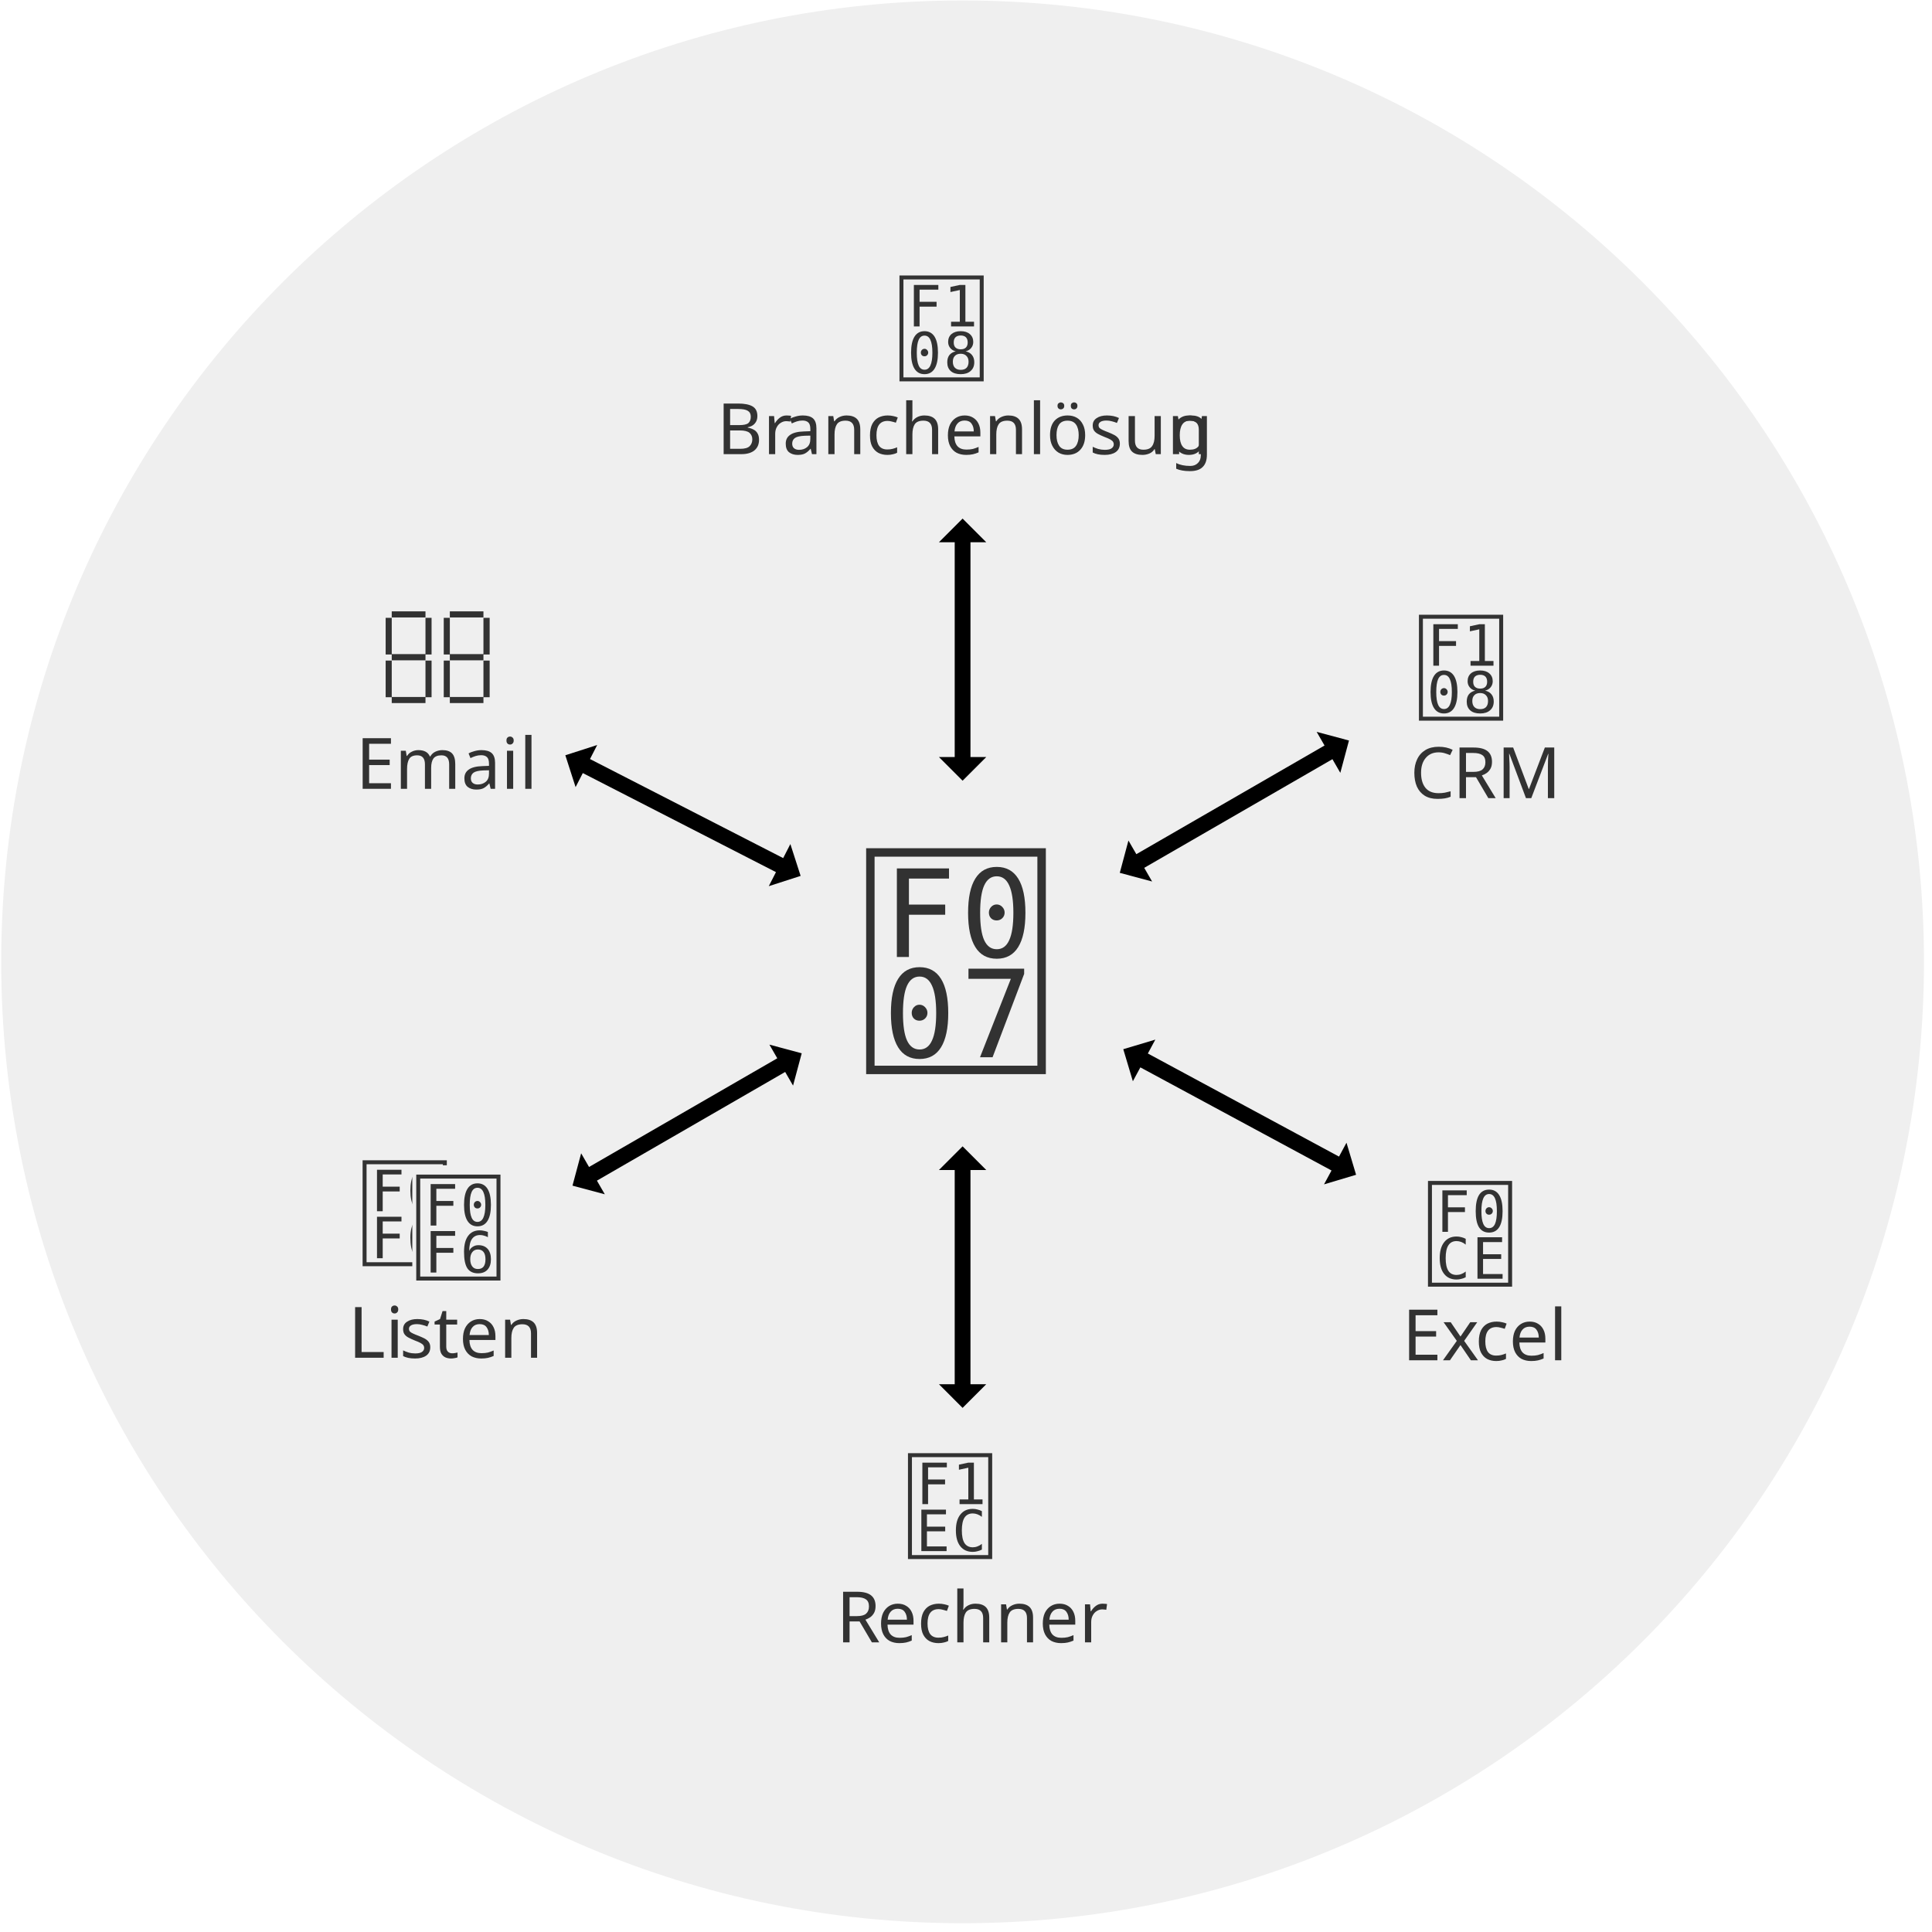
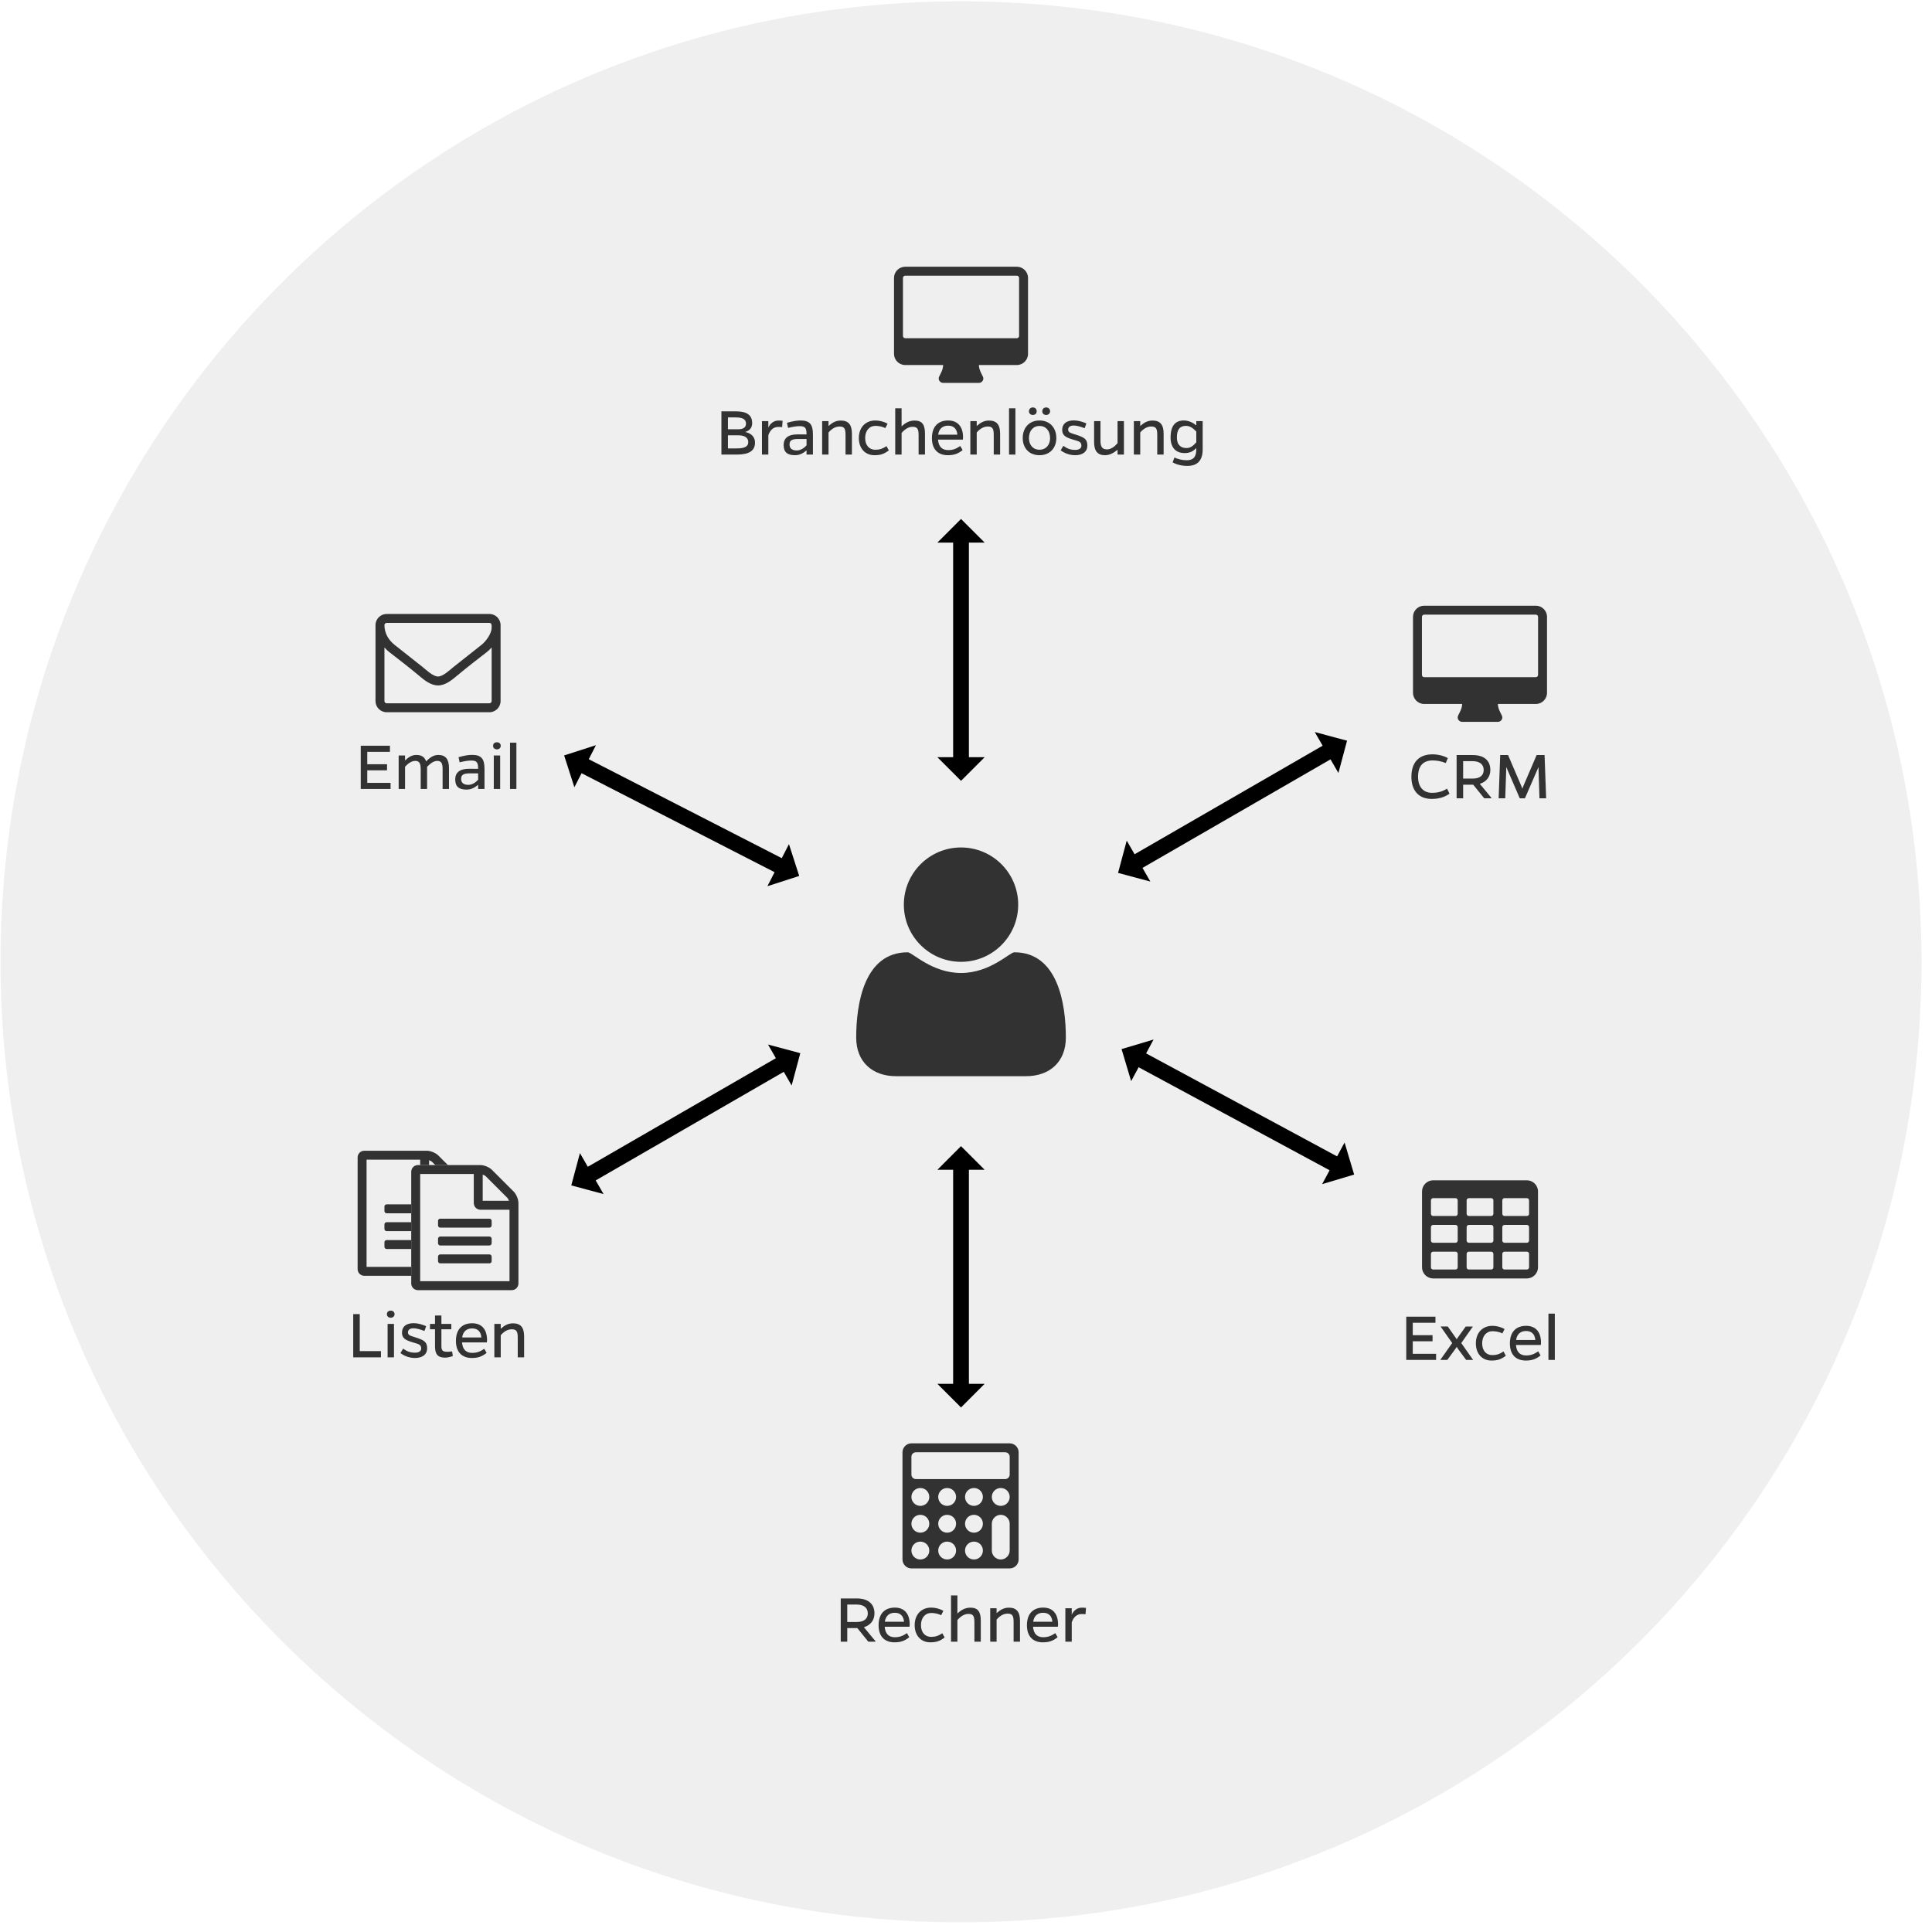
- <svg xmlns="http://www.w3.org/2000/svg" width="100%" height="100%" viewBox="0 0 238 238" version="1.1" xml:space="preserve" style="fill-rule:evenodd;clip-rule:evenodd;stroke-linejoin:round;stroke-miterlimit:1.414;">
+ <svg xmlns="http://www.w3.org/2000/svg" width="100%" height="100%" viewBox="0 0 169 169" version="1.1" xml:space="preserve" style="fill-rule:evenodd;clip-rule:evenodd;stroke-linejoin:round;stroke-miterlimit:1.414;">
  <g>
-     <circle cx="118.58" cy="118.488" r="118.431" style="fill:#efefef;" />
+     <circle cx="84.064" cy="84.135" r="84.019" style="fill:#efefef;" />
    <g>
-       <text x="88.302px" y="55.944px" style="font-family:'Gentona-Book';font-size:8.739px;fill:#323232;">Br<tspan x="96.386px 100.843px 105.615px 109.854px 114.625px 119.117px 123.889px 125.821px 130.61px " y="55.944px 55.944px 55.944px 55.944px 55.944px 55.944px 55.944px 55.944px 55.944px ">anchenlös</tspan>un<tspan x="144.051px " y="55.944px ">g</tspan>
-       </text>
-       <text x="110.318px" y="46.003px" style="font-family:'FontAwesome';font-size:15.422px;fill:#323232;"></text>
+       <path d="M63.105,35.981l0,3.783l1.346,0c1.085,0 1.593,-0.335 1.593,-1.054c0,-0.459 -0.285,-0.794 -0.856,-0.924c0.391,-0.118 0.608,-0.378 0.608,-0.763c0,-0.707 -0.453,-1.042 -1.42,-1.042l-1.271,0ZM63.676,36.515l0.7,0c0.602,0 0.881,0.173 0.881,0.552c0,0.31 -0.242,0.483 -0.664,0.483l-0.917,0l0,-1.035ZM63.676,38.077l0.917,0c0.552,0 0.862,0.217 0.862,0.602c0,0.372 -0.316,0.545 -0.992,0.545l-0.787,0l0,-1.147Z" style="fill:#323232;fill-rule:nonzero;" />
+       <path d="M67.21,36.837l-0.558,0l0,2.927l0.558,0l0,-1.687c0.149,-0.465 0.459,-0.731 0.855,-0.731c0.106,0 0.205,0 0.354,0.012l0.037,-0.552c-0.167,-0.019 -0.267,-0.019 -0.372,-0.019c-0.391,0 -0.719,0.255 -0.874,0.621l0,-0.571Z" style="fill:#323232;fill-rule:nonzero;" />
+       <path d="M68.933,37.432c0.428,-0.105 0.751,-0.155 1.005,-0.155c0.496,0 0.614,0.155 0.614,0.726c-0.273,-0.006 -0.441,-0.006 -0.782,-0.006c-0.818,0 -1.221,0.316 -1.221,0.936c0,0.632 0.335,0.886 0.992,0.886c0.453,0 0.75,-0.21 1.011,-0.421l0,0.366l0.558,0l0,-1.755c0,-0.862 -0.261,-1.228 -1.079,-1.228c-0.316,0 -0.626,0.05 -1.191,0.199l0.093,0.452ZM70.552,38.4l0,0.558c-0.224,0.248 -0.534,0.446 -0.85,0.446c-0.421,0 -0.638,-0.18 -0.638,-0.527c0,-0.378 0.254,-0.477 0.775,-0.477l0.713,0Z" style="fill:#323232;fill-rule:nonzero;" />
+       <path d="M72.474,36.837l-0.558,0l0,2.927l0.558,0l0,-1.935c0.285,-0.328 0.607,-0.521 0.967,-0.521c0.446,0 0.521,0.23 0.521,0.763l0,1.693l0.558,0l0,-1.829c0,-0.794 -0.31,-1.148 -0.974,-1.148c-0.434,0 -0.75,0.187 -1.072,0.478l0,-0.428Z" style="fill:#323232;fill-rule:nonzero;" />
+       <path d="M77.545,39.026c-0.366,0.242 -0.626,0.316 -0.986,0.316c-0.533,0 -0.88,-0.403 -0.88,-1.023c0,-0.639 0.36,-1.066 0.899,-1.066c0.211,0 0.552,0.037 0.868,0.192l0.192,-0.378c-0.347,-0.205 -0.744,-0.286 -1.066,-0.286c-0.868,0 -1.445,0.614 -1.445,1.538c0,0.899 0.546,1.5 1.358,1.5c0.527,0 0.837,-0.099 1.265,-0.421l-0.205,-0.372Z" style="fill:#323232;fill-rule:nonzero;" />
+       <path d="M78.866,35.715l-0.558,0l0,4.049l0.558,0l0,-1.891c0.291,-0.335 0.607,-0.54 0.967,-0.54c0.446,0 0.521,0.236 0.521,0.769l0,1.662l0.558,0l0,-1.829c0,-0.794 -0.248,-1.148 -0.912,-1.148c-0.44,0 -0.806,0.193 -1.134,0.515l0,-1.587Z" style="fill:#323232;fill-rule:nonzero;" />
+       <path d="M83.999,39.013c-0.372,0.261 -0.669,0.36 -1.06,0.36c-0.483,0 -0.837,-0.254 -0.886,-0.918l2.17,0c0.018,-0.111 0.018,-0.173 0.018,-0.254c-0.018,-0.911 -0.49,-1.42 -1.302,-1.42c-0.812,0 -1.42,0.465 -1.42,1.544c0,1.048 0.596,1.494 1.395,1.494c0.527,0 0.887,-0.124 1.29,-0.446l-0.205,-0.36ZM82.065,38.021c0.081,-0.564 0.434,-0.787 0.874,-0.787c0.478,0 0.763,0.273 0.806,0.787l-1.68,0Z" style="fill:#323232;fill-rule:nonzero;" />
+       <path d="M85.438,36.837l-0.558,0l0,2.927l0.558,0l0,-1.935c0.285,-0.328 0.607,-0.521 0.967,-0.521c0.446,0 0.521,0.23 0.521,0.763l0,1.693l0.558,0l0,-1.829c0,-0.794 -0.31,-1.148 -0.974,-1.148c-0.434,0 -0.75,0.187 -1.072,0.478l0,-0.428Z" style="fill:#323232;fill-rule:nonzero;" />
+       <rect x="88.265" y="35.715" width="0.558" height="4.049" style="fill:#323232;fill-rule:nonzero;" />
+       <path d="M90.342,35.64c-0.174,0 -0.335,0.124 -0.335,0.335c0,0.205 0.161,0.323 0.335,0.323c0.198,0 0.341,-0.118 0.341,-0.323c0,-0.211 -0.143,-0.335 -0.341,-0.335ZM91.514,35.64c-0.192,0 -0.341,0.124 -0.341,0.335c0,0.205 0.149,0.323 0.341,0.323c0.18,0 0.341,-0.118 0.341,-0.323c0,-0.211 -0.161,-0.335 -0.341,-0.335ZM90.931,36.781c-0.88,0 -1.469,0.614 -1.469,1.538c0,0.899 0.582,1.5 1.463,1.5c0.886,0 1.475,-0.601 1.475,-1.5c0,-0.924 -0.589,-1.538 -1.469,-1.538ZM90.925,39.342c-0.552,0 -0.918,-0.409 -0.918,-1.023c0,-0.639 0.372,-1.06 0.924,-1.06c0.552,0 0.924,0.421 0.924,1.06c0,0.614 -0.372,1.023 -0.93,1.023Z" style="fill:#323232;fill-rule:nonzero;" />
+       <path d="M95.029,37.036c-0.378,-0.162 -0.744,-0.261 -1.091,-0.261c-0.657,0 -1.023,0.298 -1.023,0.831c0,0.477 0.298,0.645 0.874,0.825c0.552,0.173 0.806,0.186 0.806,0.558c0,0.241 -0.217,0.365 -0.539,0.365c-0.447,0 -0.707,-0.117 -1.042,-0.353l-0.235,0.391c0.378,0.279 0.818,0.427 1.283,0.427c0.645,0 1.054,-0.316 1.054,-0.837c0,-0.601 -0.316,-0.737 -1.029,-0.967c-0.385,-0.124 -0.651,-0.167 -0.651,-0.428c0,-0.235 0.173,-0.365 0.49,-0.365c0.272,0 0.607,0.105 0.954,0.235l0.149,-0.421Z" style="fill:#323232;fill-rule:nonzero;" />
+       <path d="M97.757,39.764l0.558,0l0,-2.927l-0.558,0l0,1.928c-0.229,0.279 -0.57,0.546 -0.917,0.546c-0.441,0 -0.577,-0.248 -0.577,-0.781l0,-1.693l-0.558,0l0,1.823c0,0.787 0.298,1.159 0.955,1.159c0.421,0 0.769,-0.21 1.097,-0.477l0,0.422Z" style="fill:#323232;fill-rule:nonzero;" />
+       <path d="M99.741,36.837l-0.558,0l0,2.927l0.558,0l0,-1.935c0.285,-0.328 0.608,-0.521 0.967,-0.521c0.447,0 0.521,0.23 0.521,0.763l0,1.693l0.558,0l0,-1.829c0,-0.794 -0.31,-1.148 -0.973,-1.148c-0.434,0 -0.75,0.187 -1.073,0.478l0,-0.428Z" style="fill:#323232;fill-rule:nonzero;" />
+       <path d="M105.203,36.837l-0.558,0l0,0.372c-0.291,-0.235 -0.669,-0.428 -1.091,-0.428c-0.707,0 -1.159,0.416 -1.159,1.488c0,0.961 0.539,1.364 1.209,1.364c0.49,0 0.756,-0.155 1.041,-0.44l0,0.124c0,0.707 -0.316,0.943 -0.849,0.943c-0.397,0 -0.775,-0.106 -1.066,-0.236l-0.155,0.422c0.341,0.192 0.793,0.31 1.289,0.31c0.825,0 1.339,-0.422 1.339,-1.439l0,-2.48ZM104.645,38.691c-0.235,0.26 -0.471,0.502 -0.861,0.502c-0.441,0 -0.837,-0.229 -0.837,-0.924c0,-0.762 0.316,-1.016 0.787,-1.016c0.353,0 0.614,0.186 0.911,0.496l0,0.942Z" style="fill:#323232;fill-rule:nonzero;" />
+       <path d="M89.144,29.39c0,0.104 -0.091,0.195 -0.195,0.195l-9.769,0c-0.104,0 -0.195,-0.091 -0.195,-0.195l0,-5.08c0,-0.104 0.091,-0.195 0.195,-0.195l9.769,0c0.104,0 0.195,0.091 0.195,0.195l0,5.08ZM89.926,24.31c0,-0.537 -0.44,-0.977 -0.977,-0.977l-9.769,0c-0.537,0 -0.977,0.44 -0.977,0.977l0,6.643c0,0.537 0.44,0.977 0.977,0.977l3.321,0c0,0.531 -0.39,0.946 -0.39,1.172c0,0.214 0.177,0.391 0.39,0.391l3.126,0c0.214,0 0.391,-0.177 0.391,-0.391c0,-0.213 -0.391,-0.653 -0.391,-1.172l3.322,0c0.537,0 0.977,-0.44 0.977,-0.977l0,-6.643Z" style="fill:#323232;fill-rule:nonzero;" />
    </g>
    <g>
-       <text x="173.701px" y="98.324px" style="font-family:'Gentona-Book';font-size:8.739px;fill:#323232;">C<tspan x="178.953px " y="98.324px ">R</tspan>M</text>
-       <text x="174.309px" y="87.798px" style="font-family:'FontAwesome';font-size:15.422px;fill:#323232;"></text>
+       <path d="M126.579,68.986c-0.397,0.248 -0.793,0.366 -1.314,0.366c-0.769,0 -1.222,-0.521 -1.222,-1.407c0,-0.937 0.441,-1.426 1.278,-1.426c0.365,0 0.781,0.074 1.147,0.229l0.179,-0.434c-0.365,-0.211 -0.886,-0.329 -1.345,-0.329c-1.178,0 -1.841,0.701 -1.841,1.96c0,1.24 0.663,1.94 1.779,1.94c0.62,0 1.135,-0.155 1.556,-0.459l-0.217,-0.44Z" style="fill:#323232;fill-rule:nonzero;" />
+       <path d="M130.454,69.786l-1.01,-1.221c0.57,-0.174 0.923,-0.614 0.923,-1.209c0,-0.837 -0.558,-1.309 -1.55,-1.309l-1.401,0l0,3.782l0.571,0l0,-1.19l0.88,0l0.961,1.19l0.626,0l0,-0.043ZM127.987,68.106l0,-1.525l0.837,0c0.613,0.006 0.961,0.285 0.961,0.775c0,0.477 -0.348,0.75 -0.961,0.75l-0.837,0Z" style="fill:#323232;fill-rule:nonzero;" />
+       <path d="M134.664,69.829l0.583,0l-0.137,-3.782l-0.694,0l-1.166,2.722c-0.037,0.081 -0.068,0.168 -0.086,0.23c-0.019,-0.062 -0.044,-0.149 -0.081,-0.23l-1.166,-2.722l-0.688,0l-0.136,3.782l0.576,0l0.087,-2.548l0,-0.192l1.184,2.74l0.453,0l1.19,-2.74l0,0.205l0.081,2.535Z" style="fill:#323232;fill-rule:nonzero;" />
+       <path d="M134.542,59.04c0,0.104 -0.092,0.196 -0.195,0.196l-9.769,0c-0.104,0 -0.196,-0.092 -0.196,-0.196l0,-5.08c0,-0.103 0.092,-0.195 0.196,-0.195l9.769,0c0.103,0 0.195,0.092 0.195,0.195l0,5.08ZM135.324,53.96c0,-0.537 -0.44,-0.977 -0.977,-0.977l-9.769,0c-0.538,0 -0.977,0.44 -0.977,0.977l0,6.643c0,0.537 0.439,0.977 0.977,0.977l3.321,0c0,0.531 -0.391,0.946 -0.391,1.172c0,0.214 0.177,0.391 0.391,0.391l3.126,0c0.214,0 0.391,-0.177 0.391,-0.391c0,-0.213 -0.391,-0.653 -0.391,-1.172l3.322,0c0.537,0 0.977,-0.44 0.977,-0.977l0,-6.643Z" style="fill:#323232;fill-rule:nonzero;" />
    </g>
    <g>
-       <text x="43.831px" y="97.175px" style="font-family:'Gentona-Book';font-size:8.739px;fill:#323232;">E<tspan x="48.629px 55.891px " y="97.175px 97.175px ">ma</tspan>il</text>
-       <text x="46.384px" y="86.612px" style="font-family:'FontAwesome';font-size:15.422px;fill:#323232;"></text>
+       <path d="M34.166,69.014l0,-0.533l-2.04,0l0,-1.097l1.73,0l0,-0.533l-1.73,0l0,-1.085l1.984,0l0,-0.534l-2.554,0l0,3.782l2.61,0Z" style="fill:#323232;fill-rule:nonzero;" />
+       <path d="M38.345,66.038c-0.372,0 -0.676,0.162 -1.073,0.565c-0.124,-0.397 -0.415,-0.565 -0.856,-0.565c-0.384,0 -0.688,0.193 -0.985,0.484l0,-0.434l-0.558,0l0,2.926l0.558,0l0,-1.94c0.285,-0.323 0.595,-0.515 0.892,-0.515c0.379,0 0.478,0.242 0.478,0.763l0,1.692l0.558,0l0,-1.94c0.335,-0.347 0.62,-0.515 0.893,-0.515c0.378,0 0.465,0.242 0.465,0.763l0,1.692l0.558,0l0,-1.829c0,-0.787 -0.31,-1.147 -0.93,-1.147Z" style="fill:#323232;fill-rule:nonzero;" />
+       <path d="M40.205,66.683c0.427,-0.105 0.75,-0.155 1.004,-0.155c0.496,0 0.614,0.155 0.614,0.726c-0.273,-0.007 -0.44,-0.007 -0.781,-0.007c-0.819,0 -1.222,0.317 -1.222,0.937c0,0.632 0.335,0.886 0.992,0.886c0.453,0 0.75,-0.211 1.011,-0.421l0,0.365l0.558,0l0,-1.754c0,-0.862 -0.261,-1.228 -1.079,-1.228c-0.316,0 -0.626,0.05 -1.19,0.199l0.093,0.452ZM41.823,67.65l0,0.558c-0.223,0.248 -0.533,0.447 -0.85,0.447c-0.421,0 -0.638,-0.18 -0.638,-0.527c0,-0.378 0.254,-0.478 0.775,-0.478l0.713,0Z" style="fill:#323232;fill-rule:nonzero;" />
+       <path d="M43.131,65.239c0,0.198 0.155,0.31 0.335,0.31c0.18,0 0.335,-0.112 0.335,-0.31c0,-0.205 -0.155,-0.31 -0.335,-0.31c-0.18,0 -0.335,0.105 -0.335,0.31ZM43.751,69.014l0,-2.926l-0.558,0l0,2.926l0.558,0Z" style="fill:#323232;fill-rule:nonzero;" />
+       <rect x="44.613" y="64.966" width="0.558" height="4.049" style="fill:#323232;fill-rule:nonzero;" />
+       <path d="M43.006,61.325c0,0.104 -0.092,0.195 -0.195,0.195l-8.988,0c-0.104,0 -0.195,-0.091 -0.195,-0.195l0,-4.689c0.128,0.146 0.268,0.281 0.421,0.403c0.873,0.671 1.752,1.355 2.601,2.063c0.458,0.385 1.026,0.855 1.661,0.855l0.012,0c0.635,0 1.203,-0.47 1.661,-0.855c0.848,-0.708 1.727,-1.392 2.601,-2.063c0.152,-0.122 0.293,-0.257 0.421,-0.403l0,4.689ZM43.006,54.908c0,0.519 -0.501,1.197 -0.898,1.508c-0.818,0.641 -1.636,1.288 -2.448,1.935c-0.324,0.263 -0.91,0.825 -1.337,0.825l-0.006,0l-0.006,0c-0.428,0 -1.014,-0.562 -1.337,-0.825c-0.812,-0.647 -1.631,-1.294 -2.449,-1.935c-0.549,-0.434 -0.897,-1.038 -0.897,-1.734c0,-0.104 0.091,-0.195 0.195,-0.195l8.988,0c0.232,0 0.195,0.268 0.195,0.421ZM43.787,54.682c0,-0.537 -0.439,-0.977 -0.976,-0.977l-8.988,0c-0.537,0 -0.977,0.44 -0.977,0.977l0,6.643c0,0.537 0.44,0.977 0.977,0.977l8.988,0c0.537,0 0.976,-0.44 0.976,-0.977l0,-6.643Z" style="fill:#323232;fill-rule:nonzero;" />
    </g>
    <g>
-       <text x="172.744px" y="167.573px" style="font-family:'Gentona-Book';font-size:8.739px;fill:#323232;">Ex<tspan x="181.693px 185.888px " y="167.573px 167.573px ">ce</tspan>l</text>
-       <text x="175.422px" y="157.528px" style="font-family:'FontAwesome';font-size:15.4px;fill:#323232;"></text>
+       <path d="M125.621,118.957l0,-0.533l-2.04,0l0,-1.097l1.73,0l0,-0.534l-1.73,0l0,-1.085l1.984,0l0,-0.533l-2.554,0l0,3.782l2.61,0Z" style="fill:#323232;fill-rule:nonzero;" />
+       <path d="M128.25,118.957l0.608,0l-1.036,-1.475l1.017,-1.445l-0.626,0l-0.62,0.862c-0.05,0.074 -0.112,0.149 -0.168,0.254c-0.062,-0.105 -0.117,-0.18 -0.173,-0.254l-0.614,-0.868l-0.626,0l1.017,1.451l-1.042,1.475l0.614,0l0.651,-0.886c0.056,-0.075 0.111,-0.149 0.173,-0.255c0.056,0.106 0.118,0.18 0.168,0.255l0.657,0.886Z" style="fill:#323232;fill-rule:nonzero;" />
+       <path d="M131.518,118.219c-0.366,0.242 -0.627,0.317 -0.986,0.317c-0.533,0 -0.881,-0.403 -0.881,-1.023c0,-0.639 0.36,-1.067 0.899,-1.067c0.211,0 0.552,0.037 0.868,0.192l0.193,-0.378c-0.348,-0.204 -0.744,-0.285 -1.067,-0.285c-0.868,0 -1.444,0.614 -1.444,1.538c0,0.899 0.545,1.5 1.357,1.5c0.527,0 0.837,-0.099 1.265,-0.422l-0.204,-0.372Z" style="fill:#323232;fill-rule:nonzero;" />
+       <path d="M134.556,118.207c-0.372,0.26 -0.67,0.36 -1.061,0.36c-0.483,0 -0.837,-0.255 -0.886,-0.918l2.17,0c0.018,-0.112 0.018,-0.174 0.018,-0.254c-0.018,-0.912 -0.489,-1.42 -1.302,-1.42c-0.812,0 -1.419,0.465 -1.419,1.544c0,1.048 0.595,1.494 1.395,1.494c0.527,0 0.886,-0.124 1.289,-0.446l-0.204,-0.36ZM132.621,117.215c0.081,-0.564 0.434,-0.787 0.874,-0.787c0.478,0 0.763,0.272 0.806,0.787l-1.68,0Z" style="fill:#323232;fill-rule:nonzero;" />
+       <rect x="135.448" y="114.909" width="0.558" height="4.049" style="fill:#323232;fill-rule:nonzero;" />
+       <path d="M127.511,110.855c0,0.11 -0.085,0.195 -0.195,0.195l-1.951,0c-0.11,0 -0.195,-0.085 -0.195,-0.195l0,-1.17c0,-0.11 0.085,-0.196 0.195,-0.196l1.951,0c0.11,0 0.195,0.086 0.195,0.196l0,1.17ZM127.511,108.514c0,0.11 -0.085,0.195 -0.195,0.195l-1.951,0c-0.11,0 -0.195,-0.085 -0.195,-0.195l0,-1.171c0,-0.109 0.085,-0.195 0.195,-0.195l1.951,0c0.11,0 0.195,0.086 0.195,0.195l0,1.171ZM130.633,110.855c0,0.11 -0.086,0.195 -0.195,0.195l-1.951,0c-0.11,0 -0.195,-0.085 -0.195,-0.195l0,-1.17c0,-0.11 0.085,-0.196 0.195,-0.196l1.951,0c0.109,0 0.195,0.086 0.195,0.196l0,1.17ZM127.511,106.173c0,0.11 -0.085,0.195 -0.195,0.195l-1.951,0c-0.11,0 -0.195,-0.085 -0.195,-0.195l0,-1.171c0,-0.109 0.085,-0.195 0.195,-0.195l1.951,0c0.11,0 0.195,0.086 0.195,0.195l0,1.171ZM130.633,108.514c0,0.11 -0.086,0.195 -0.195,0.195l-1.951,0c-0.11,0 -0.195,-0.085 -0.195,-0.195l0,-1.171c0,-0.109 0.085,-0.195 0.195,-0.195l1.951,0c0.109,0 0.195,0.086 0.195,0.195l0,1.171ZM133.754,110.855c0,0.11 -0.085,0.195 -0.195,0.195l-1.951,0c-0.109,0 -0.195,-0.085 -0.195,-0.195l0,-1.17c0,-0.11 0.086,-0.196 0.195,-0.196l1.951,0c0.11,0 0.195,0.086 0.195,0.196l0,1.17ZM130.633,106.173c0,0.11 -0.086,0.195 -0.195,0.195l-1.951,0c-0.11,0 -0.195,-0.085 -0.195,-0.195l0,-1.171c0,-0.109 0.085,-0.195 0.195,-0.195l1.951,0c0.109,0 0.195,0.086 0.195,0.195l0,1.171ZM133.754,108.514c0,0.11 -0.085,0.195 -0.195,0.195l-1.951,0c-0.109,0 -0.195,-0.085 -0.195,-0.195l0,-1.171c0,-0.109 0.086,-0.195 0.195,-0.195l1.951,0c0.11,0 0.195,0.086 0.195,0.195l0,1.171ZM133.754,106.173c0,0.11 -0.085,0.195 -0.195,0.195l-1.951,0c-0.109,0 -0.195,-0.085 -0.195,-0.195l0,-1.171c0,-0.109 0.086,-0.195 0.195,-0.195l1.951,0c0.11,0 0.195,0.086 0.195,0.195l0,1.171ZM134.535,104.222c0,-0.537 -0.439,-0.976 -0.976,-0.976l-8.194,0c-0.536,0 -0.975,0.439 -0.975,0.976l0,6.633c0,0.537 0.439,0.976 0.975,0.976l8.194,0c0.537,0 0.976,-0.439 0.976,-0.976l0,-6.633Z" style="fill:#323232;fill-rule:nonzero;" />
    </g>
    <g>
      <g>
-         <text x="44.181px" y="155px" style="font-family:'FontAwesome';font-size:15.422px;fill:#323232;"></text>
+         <path d="M40.246,102.979l-1.905,-1.905c-0.226,-0.226 -0.678,-0.415 -1.001,-0.415l-5.471,0c-0.323,0 -0.586,0.262 -0.586,0.586l0,9.769c0,0.324 0.263,0.586 0.586,0.586l8.206,0c0.324,0 0.586,-0.262 0.586,-0.586l0,-7.034c0,-0.323 -0.189,-0.775 -0.415,-1.001ZM37.535,101.489c0.104,0.037 0.208,0.092 0.251,0.135l1.911,1.911c0.042,0.042 0.097,0.146 0.134,0.25l-2.296,0l0,-2.296ZM39.88,110.819l-7.815,0l0,-9.379l4.689,0l0,2.54c0,0.324 0.262,0.586 0.586,0.586l2.54,0l0,6.253ZM33.628,105.543l0,0.391c0,0.11 0.085,0.196 0.195,0.196l4.298,0c0.11,0 0.196,-0.086 0.196,-0.196l0,-0.391c0,-0.11 -0.086,-0.195 -0.196,-0.195l-4.298,0c-0.11,0 -0.195,0.085 -0.195,0.195ZM38.121,106.911l-4.298,0c-0.11,0 -0.195,0.086 -0.195,0.195l0,0.391c0,0.11 0.085,0.196 0.195,0.196l4.298,0c0.11,0 0.196,-0.086 0.196,-0.196l0,-0.391c0,-0.109 -0.086,-0.195 -0.196,-0.195ZM38.121,108.474l-4.298,0c-0.11,0 -0.195,0.086 -0.195,0.195l0,0.391c0,0.11 0.085,0.196 0.195,0.196l4.298,0c0.11,0 0.196,-0.086 0.196,-0.196l0,-0.391c0,-0.109 -0.086,-0.195 -0.196,-0.195Z" style="fill:#323232;fill-rule:nonzero;" />
        <g>
-           <rect x="50.79" y="143.549" width="13.219" height="15.422" style="fill:#efefef;" />
-           <text x="50.79px" y="156.768px" style="font-family:'FontAwesome';font-size:15.422px;fill:#323232;"></text>
+           <rect x="35.972" y="101.913" width="9.378" height="10.941" style="fill:#efefef;" />
+           <path d="M44.935,104.234l-1.905,-1.905c-0.226,-0.226 -0.677,-0.416 -1.001,-0.416l-5.471,0c-0.323,0 -0.586,0.263 -0.586,0.587l0,9.769c0,0.323 0.263,0.586 0.586,0.586l8.206,0c0.324,0 0.586,-0.263 0.586,-0.586l0,-7.034c0,-0.324 -0.189,-0.776 -0.415,-1.001ZM42.224,102.744c0.104,0.036 0.208,0.091 0.251,0.134l1.911,1.911c0.042,0.043 0.097,0.147 0.134,0.25l-2.296,0l0,-2.295ZM44.569,112.073l-7.815,0l0,-9.378l4.689,0l0,2.54c0,0.323 0.262,0.586 0.586,0.586l2.54,0l0,6.252ZM38.317,106.798l0,0.391c0,0.11 0.085,0.195 0.195,0.195l4.299,0c0.109,0 0.195,-0.085 0.195,-0.195l0,-0.391c0,-0.11 -0.086,-0.195 -0.195,-0.195l-4.299,0c-0.11,0 -0.195,0.085 -0.195,0.195ZM42.811,108.166l-4.299,0c-0.11,0 -0.195,0.085 -0.195,0.195l0,0.391c0,0.11 0.085,0.195 0.195,0.195l4.299,0c0.109,0 0.195,-0.085 0.195,-0.195l0,-0.391c0,-0.11 -0.086,-0.195 -0.195,-0.195ZM42.811,109.729l-4.299,0c-0.11,0 -0.195,0.085 -0.195,0.195l0,0.391c0,0.11 0.085,0.195 0.195,0.195l4.299,0c0.109,0 0.195,-0.085 0.195,-0.195l0,-0.391c0,-0.11 -0.086,-0.195 -0.195,-0.195Z" style="fill:#323232;fill-rule:nonzero;" />
        </g>
      </g>
-       <text x="42.904px" y="167.257px" style="font-family:'Gentona-Book';font-size:8.739px;fill:#323232;">Li<tspan x="49.206px 52.946px 55.935px " y="167.257px 167.257px 167.257px ">ste</tspan>n</text>
+       <path d="M33.323,118.733l0,-0.546l-1.854,0l0,-3.236l-0.571,0l0,3.782l2.425,0Z" style="fill:#323232;fill-rule:nonzero;" />
+       <path d="M33.843,114.957c0,0.198 0.155,0.31 0.335,0.31c0.18,0 0.335,-0.112 0.335,-0.31c0,-0.205 -0.155,-0.31 -0.335,-0.31c-0.18,0 -0.335,0.105 -0.335,0.31ZM34.463,118.733l0,-2.927l-0.558,0l0,2.927l0.558,0Z" style="fill:#323232;fill-rule:nonzero;" />
+       <path d="M37.278,116.005c-0.378,-0.161 -0.744,-0.261 -1.091,-0.261c-0.657,0 -1.023,0.298 -1.023,0.831c0,0.478 0.298,0.645 0.874,0.825c0.552,0.173 0.806,0.186 0.806,0.558c0,0.242 -0.217,0.366 -0.539,0.366c-0.447,0 -0.707,-0.118 -1.042,-0.354l-0.235,0.391c0.378,0.279 0.818,0.428 1.283,0.428c0.645,0 1.054,-0.317 1.054,-0.837c0,-0.602 -0.316,-0.738 -1.029,-0.968c-0.385,-0.124 -0.651,-0.167 -0.651,-0.427c0,-0.236 0.173,-0.366 0.49,-0.366c0.272,0 0.607,0.105 0.954,0.235l0.149,-0.421Z" style="fill:#323232;fill-rule:nonzero;" />
+       <path d="M39.548,118.212c-0.218,0.031 -0.317,0.031 -0.435,0.031c-0.353,0 -0.502,-0.087 -0.502,-0.484l0,-1.481l0.868,0l0,-0.472l-0.868,0l0,-0.731l-0.558,0l0,0.731l-0.44,0l0,0.472l0.44,0l0,1.5c0,0.688 0.254,0.98 0.874,0.98c0.199,0 0.422,-0.044 0.683,-0.137l-0.062,-0.409Z" style="fill:#323232;fill-rule:nonzero;" />
+       <path d="M42.362,117.983c-0.372,0.26 -0.669,0.359 -1.06,0.359c-0.483,0 -0.837,-0.254 -0.886,-0.917l2.17,0c0.018,-0.112 0.018,-0.174 0.018,-0.255c-0.018,-0.911 -0.49,-1.419 -1.302,-1.419c-0.812,0 -1.42,0.465 -1.42,1.543c0,1.048 0.596,1.495 1.395,1.495c0.527,0 0.887,-0.124 1.29,-0.447l-0.205,-0.359ZM40.428,116.991c0.081,-0.565 0.434,-0.788 0.874,-0.788c0.478,0 0.763,0.273 0.806,0.788l-1.68,0Z" style="fill:#323232;fill-rule:nonzero;" />
+       <path d="M43.801,115.806l-0.558,0l0,2.927l0.558,0l0,-1.935c0.285,-0.328 0.607,-0.52 0.967,-0.52c0.446,0 0.521,0.229 0.521,0.762l0,1.693l0.558,0l0,-1.829c0,-0.794 -0.31,-1.147 -0.974,-1.147c-0.434,0 -0.75,0.186 -1.072,0.477l0,-0.428Z" style="fill:#323232;fill-rule:nonzero;" />
    </g>
    <g>
-       <text x="111.362px" y="191.079px" style="font-family:'FontAwesome';font-size:15.422px;fill:#323232;"></text>
-       <text x="103.015px" y="202.317px" style="font-family:'Gentona-Book';font-size:8.739px;fill:#323232;">R<tspan x="108.049px 112.497px 116.736px 121.569px 126.341px 130.833px " y="202.317px 202.317px 202.317px 202.317px 202.317px 202.317px ">echner</tspan>
-       </text>
+       <path d="M81.289,135.633c0,0.433 -0.348,0.781 -0.782,0.781c-0.433,0 -0.782,-0.348 -0.782,-0.781c0,-0.434 0.349,-0.782 0.782,-0.782c0.434,0 0.782,0.348 0.782,0.782ZM83.633,135.633c0,0.433 -0.348,0.781 -0.781,0.781c-0.434,0 -0.782,-0.348 -0.782,-0.781c0,-0.434 0.348,-0.782 0.782,-0.782c0.433,0 0.781,0.348 0.781,0.782ZM81.289,133.288c0,0.434 -0.348,0.782 -0.782,0.782c-0.433,0 -0.782,-0.348 -0.782,-0.782c0,-0.433 0.349,-0.781 0.782,-0.781c0.434,0 0.782,0.348 0.782,0.781ZM85.978,135.633c0,0.433 -0.348,0.781 -0.782,0.781c-0.433,0 -0.781,-0.348 -0.781,-0.781c0,-0.434 0.348,-0.782 0.781,-0.782c0.434,0 0.782,0.348 0.782,0.782ZM83.633,133.288c0,0.434 -0.348,0.782 -0.781,0.782c-0.434,0 -0.782,-0.348 -0.782,-0.782c0,-0.433 0.348,-0.781 0.782,-0.781c0.433,0 0.781,0.348 0.781,0.781ZM81.289,130.944c0,0.433 -0.348,0.781 -0.782,0.781c-0.433,0 -0.782,-0.348 -0.782,-0.781c0,-0.434 0.349,-0.782 0.782,-0.782c0.434,0 0.782,0.348 0.782,0.782ZM85.978,133.288c0,0.434 -0.348,0.782 -0.782,0.782c-0.433,0 -0.781,-0.348 -0.781,-0.782c0,-0.433 0.348,-0.781 0.781,-0.781c0.434,0 0.782,0.348 0.782,0.781ZM83.633,130.944c0,0.433 -0.348,0.781 -0.781,0.781c-0.434,0 -0.782,-0.348 -0.782,-0.781c0,-0.434 0.348,-0.782 0.782,-0.782c0.433,0 0.781,0.348 0.781,0.782ZM88.322,135.633c0,0.427 -0.354,0.781 -0.781,0.781c-0.428,0 -0.782,-0.354 -0.782,-0.781l0,-2.345c0,-0.427 0.354,-0.781 0.782,-0.781c0.427,0 0.781,0.354 0.781,0.781l0,2.345ZM85.978,130.944c0,0.433 -0.348,0.781 -0.782,0.781c-0.433,0 -0.781,-0.348 -0.781,-0.781c0,-0.434 0.348,-0.782 0.781,-0.782c0.434,0 0.782,0.348 0.782,0.782ZM88.322,128.99c0,0.214 -0.177,0.391 -0.391,0.391l-7.815,0c-0.213,0 -0.391,-0.177 -0.391,-0.391l0,-1.563c0,-0.214 0.178,-0.391 0.391,-0.391l7.815,0c0.214,0 0.391,0.177 0.391,0.391l0,1.563ZM88.322,130.944c0,0.433 -0.348,0.781 -0.781,0.781c-0.434,0 -0.782,-0.348 -0.782,-0.781c0,-0.434 0.348,-0.782 0.782,-0.782c0.433,0 0.781,0.348 0.781,0.782ZM89.104,127.036c0,-0.427 -0.354,-0.781 -0.782,-0.781l-8.597,0c-0.427,0 -0.781,0.354 -0.781,0.781l0,9.378c0,0.428 0.354,0.782 0.781,0.782l8.597,0c0.428,0 0.782,-0.354 0.782,-0.782l0,-9.378Z" style="fill:#323232;fill-rule:nonzero;" />
+       <path d="M76.581,143.562l-1.011,-1.222c0.571,-0.173 0.924,-0.613 0.924,-1.209c0,-0.837 -0.558,-1.308 -1.55,-1.308l-1.401,0l0,3.782l0.57,0l0,-1.19l0.881,0l0.961,1.19l0.626,0l0,-0.043ZM74.113,141.882l0,-1.526l0.837,0c0.614,0.007 0.961,0.286 0.961,0.775c0,0.478 -0.347,0.751 -0.961,0.751l-0.837,0Z" style="fill:#323232;fill-rule:nonzero;" />
+       <path d="M79.334,142.855c-0.372,0.26 -0.67,0.36 -1.06,0.36c-0.484,0 -0.837,-0.255 -0.887,-0.918l2.17,0c0.019,-0.112 0.019,-0.174 0.019,-0.254c-0.019,-0.912 -0.49,-1.42 -1.302,-1.42c-0.813,0 -1.42,0.465 -1.42,1.544c0,1.048 0.595,1.494 1.395,1.494c0.527,0 0.886,-0.124 1.289,-0.446l-0.204,-0.36ZM77.399,141.863c0.081,-0.564 0.434,-0.787 0.875,-0.787c0.477,0 0.762,0.272 0.806,0.787l-1.681,0Z" style="fill:#323232;fill-rule:nonzero;" />
+       <path d="M82.428,142.867c-0.366,0.242 -0.627,0.317 -0.986,0.317c-0.533,0 -0.881,-0.403 -0.881,-1.023c0,-0.639 0.36,-1.067 0.899,-1.067c0.211,0 0.552,0.037 0.868,0.192l0.193,-0.378c-0.348,-0.204 -0.744,-0.285 -1.067,-0.285c-0.868,0 -1.444,0.614 -1.444,1.538c0,0.899 0.545,1.5 1.357,1.5c0.527,0 0.837,-0.099 1.265,-0.422l-0.204,-0.372Z" style="fill:#323232;fill-rule:nonzero;" />
+       <path d="M83.748,139.557l-0.558,0l0,4.048l0.558,0l0,-1.891c0.292,-0.335 0.608,-0.539 0.967,-0.539c0.447,0 0.521,0.235 0.521,0.769l0,1.661l0.558,0l0,-1.829c0,-0.793 -0.248,-1.147 -0.911,-1.147c-0.44,0 -0.806,0.192 -1.135,0.515l0,-1.587Z" style="fill:#323232;fill-rule:nonzero;" />
+       <path d="M87.177,140.679l-0.558,0l0,2.926l0.558,0l0,-1.934c0.285,-0.329 0.607,-0.521 0.967,-0.521c0.446,0 0.521,0.229 0.521,0.763l0,1.692l0.558,0l0,-1.829c0,-0.793 -0.31,-1.147 -0.974,-1.147c-0.434,0 -0.75,0.186 -1.072,0.478l0,-0.428Z" style="fill:#323232;fill-rule:nonzero;" />
+       <path d="M92.31,142.855c-0.372,0.26 -0.669,0.36 -1.06,0.36c-0.483,0 -0.837,-0.255 -0.886,-0.918l2.17,0c0.018,-0.112 0.018,-0.174 0.018,-0.254c-0.018,-0.912 -0.49,-1.42 -1.302,-1.42c-0.812,0 -1.42,0.465 -1.42,1.544c0,1.048 0.596,1.494 1.395,1.494c0.527,0 0.887,-0.124 1.29,-0.446l-0.205,-0.36ZM90.376,141.863c0.081,-0.564 0.434,-0.787 0.874,-0.787c0.478,0 0.763,0.272 0.806,0.787l-1.68,0Z" style="fill:#323232;fill-rule:nonzero;" />
+       <path d="M93.749,140.679l-0.558,0l0,2.926l0.558,0l0,-1.686c0.149,-0.465 0.459,-0.732 0.855,-0.732c0.106,0 0.205,0 0.354,0.013l0.037,-0.552c-0.167,-0.019 -0.267,-0.019 -0.372,-0.019c-0.391,0 -0.719,0.254 -0.874,0.62l0,-0.57Z" style="fill:#323232;fill-rule:nonzero;" />
    </g>
-     <path d="M71.794,95.234l-0.887,1.729l-1.264,-3.923l3.924,-1.264l-0.887,1.729l23.798,12.202l0.886,-1.729l1.264,3.923l-3.923,1.264l0.886,-1.729l-23.797,-12.202Z" style="fill:#000;" />
-     <path d="M117.609,66.797l-1.943,0l2.914,-2.915l2.914,2.915l-1.943,0l0,26.462l1.943,0l-2.914,2.915l-2.914,-2.915l1.943,0l0,-26.462Z" style="fill:#000;" />
-     <path d="M163.168,91.839l-0.971,-1.683l3.981,1.067l-1.067,3.981l-0.971,-1.682l-23.186,13.386l0.972,1.683l-3.981,-1.067l1.066,-3.981l0.972,1.682l23.185,-13.386Z" style="fill:#000;" />
-     <path d="M164.95,142.48l0.922,-1.71l1.182,3.949l-3.949,1.181l0.922,-1.71l-23.548,-12.702l-0.923,1.71l-1.181,-3.948l3.948,-1.182l-0.922,1.71l23.549,12.702Z" style="fill:#000;" />
-     <path d="M119.551,170.52l1.943,0l-2.914,2.915l-2.914,-2.915l1.943,0l0,-26.39l-1.943,0l2.914,-2.914l2.914,2.914l-1.943,0l0,26.39Z" style="fill:#000;" />
-     <path d="M73.534,145.441l0.971,1.682l-3.981,-1.066l1.067,-3.982l0.971,1.683l23.19,-13.389l-0.971,-1.683l3.981,1.067l-1.067,3.981l-0.971,-1.682l-23.19,13.389Z" style="fill:#000;" />
+     <path d="M50.873,67.637l-0.629,1.227l-0.897,-2.784l2.783,-0.896l-0.629,1.227l16.883,8.656l0.629,-1.226l0.897,2.783l-2.783,0.896l0.629,-1.226l-16.883,-8.657Z" style="fill:#000;" />
+     <path d="M83.375,47.463l-1.378,0l2.067,-2.068l2.068,2.068l-1.378,0l0,18.773l1.378,0l-2.068,2.068l-2.067,-2.068l1.378,0l0,-18.773Z" style="fill:#000;" />
+     <path d="M115.697,65.229l-0.689,-1.194l2.824,0.757l-0.757,2.824l-0.689,-1.193l-16.448,9.496l0.689,1.194l-2.825,-0.757l0.757,-2.824l0.689,1.193l16.449,-9.496Z" style="fill:#000;" />
+     <path d="M116.961,101.155l0.654,-1.213l0.838,2.801l-2.801,0.839l0.654,-1.214l-16.706,-9.011l-0.654,1.214l-0.838,-2.802l2.801,-0.838l-0.655,1.213l16.707,9.011Z" style="fill:#000;" />
+     <path d="M84.754,121.048l1.378,0l-2.068,2.068l-2.067,-2.068l1.378,0l0,-18.722l-1.378,0l2.067,-2.068l2.068,2.068l-1.378,0l0,18.722Z" style="fill:#000;" />
+     <path d="M52.107,103.256l0.689,1.193l-2.824,-0.757l0.757,-2.824l0.689,1.194l16.452,-9.499l-0.689,-1.194l2.824,0.757l-0.757,2.825l-0.689,-1.194l-16.452,9.499Z" style="fill:#000;" />
    <g>
-       <text x="105.655px" y="130.239px" style="font-family:'FontAwesome';font-size:32.901px;fill:#323232;"></text>
+       <path d="M93.234,90.764c0,-2.943 -0.69,-7.463 -4.506,-7.463c-0.404,0 -2.111,1.81 -4.664,1.81c-2.552,0 -4.259,-1.81 -4.663,-1.81c-3.816,0 -4.506,4.52 -4.506,7.463c0,2.11 1.406,3.374 3.477,3.374l11.385,0c2.071,0 3.477,-1.264 3.477,-3.374ZM89.066,79.133c0,-2.762 -2.24,-5.002 -5.002,-5.002c-2.761,0 -5.001,2.24 -5.001,5.002c0,2.761 2.24,5.002 5.001,5.002c2.762,0 5.002,-2.241 5.002,-5.002Z" style="fill:#323232;fill-rule:nonzero;" />
    </g>
  </g>
</svg>
